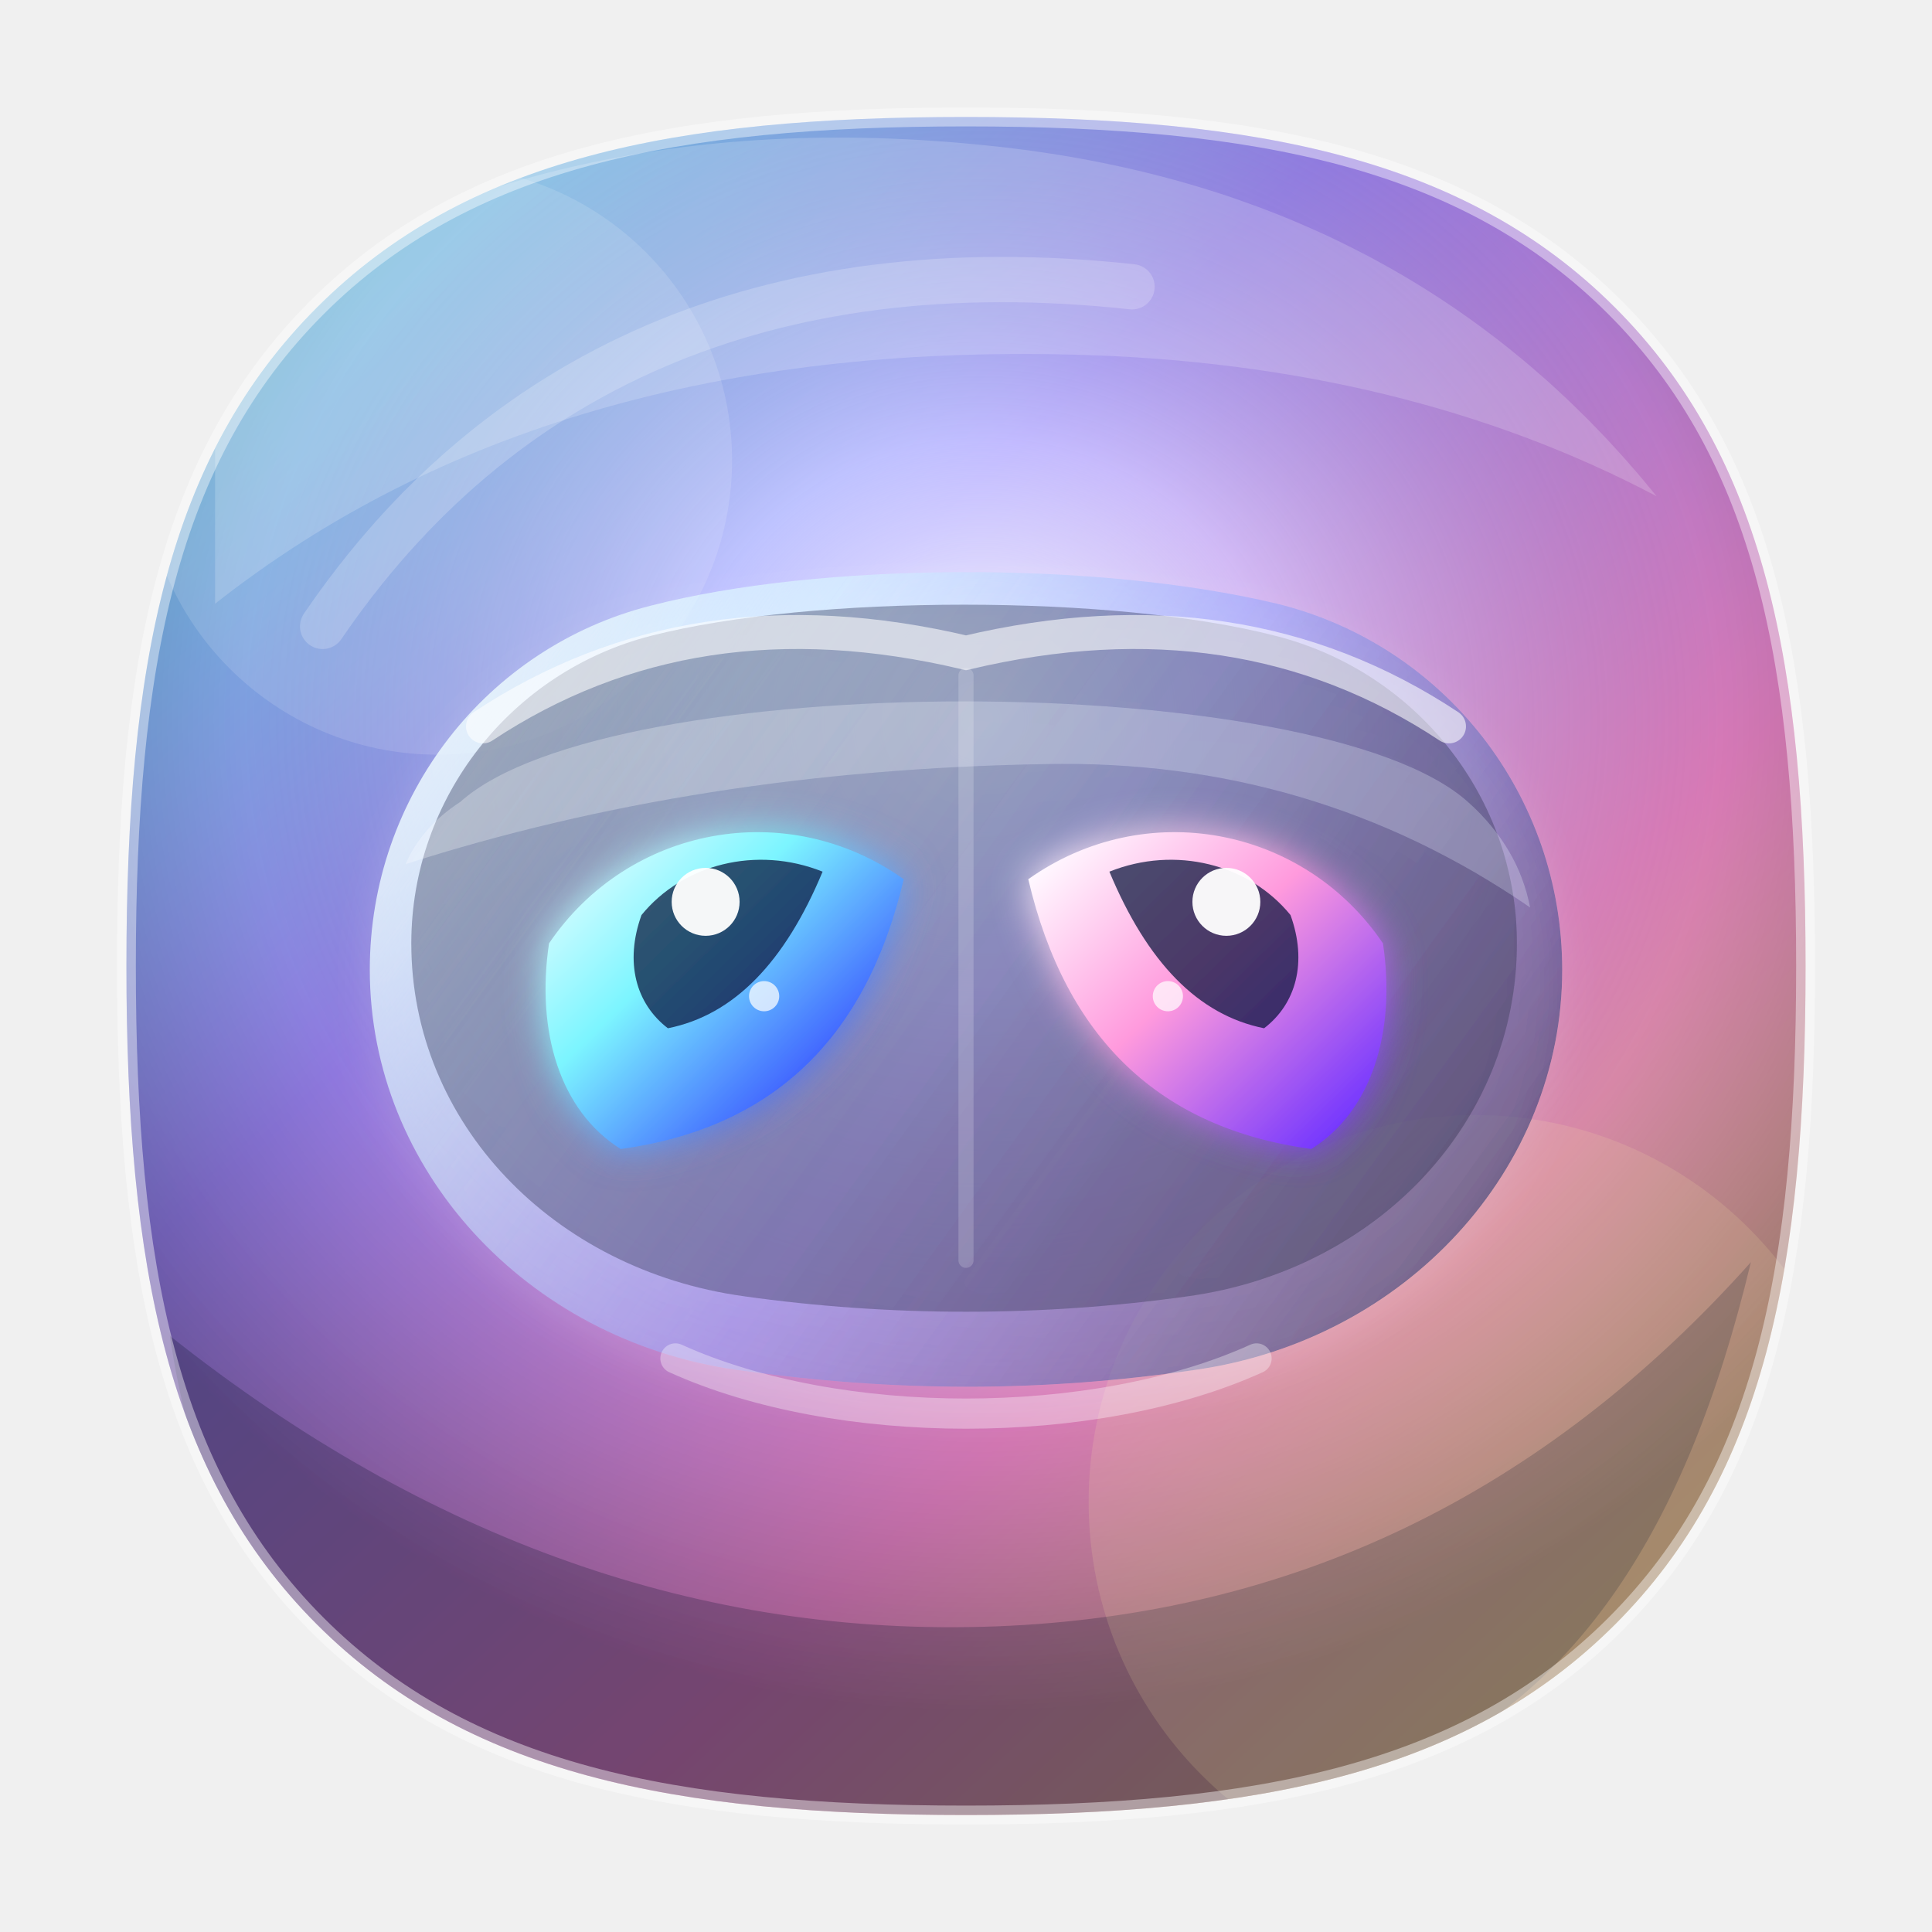
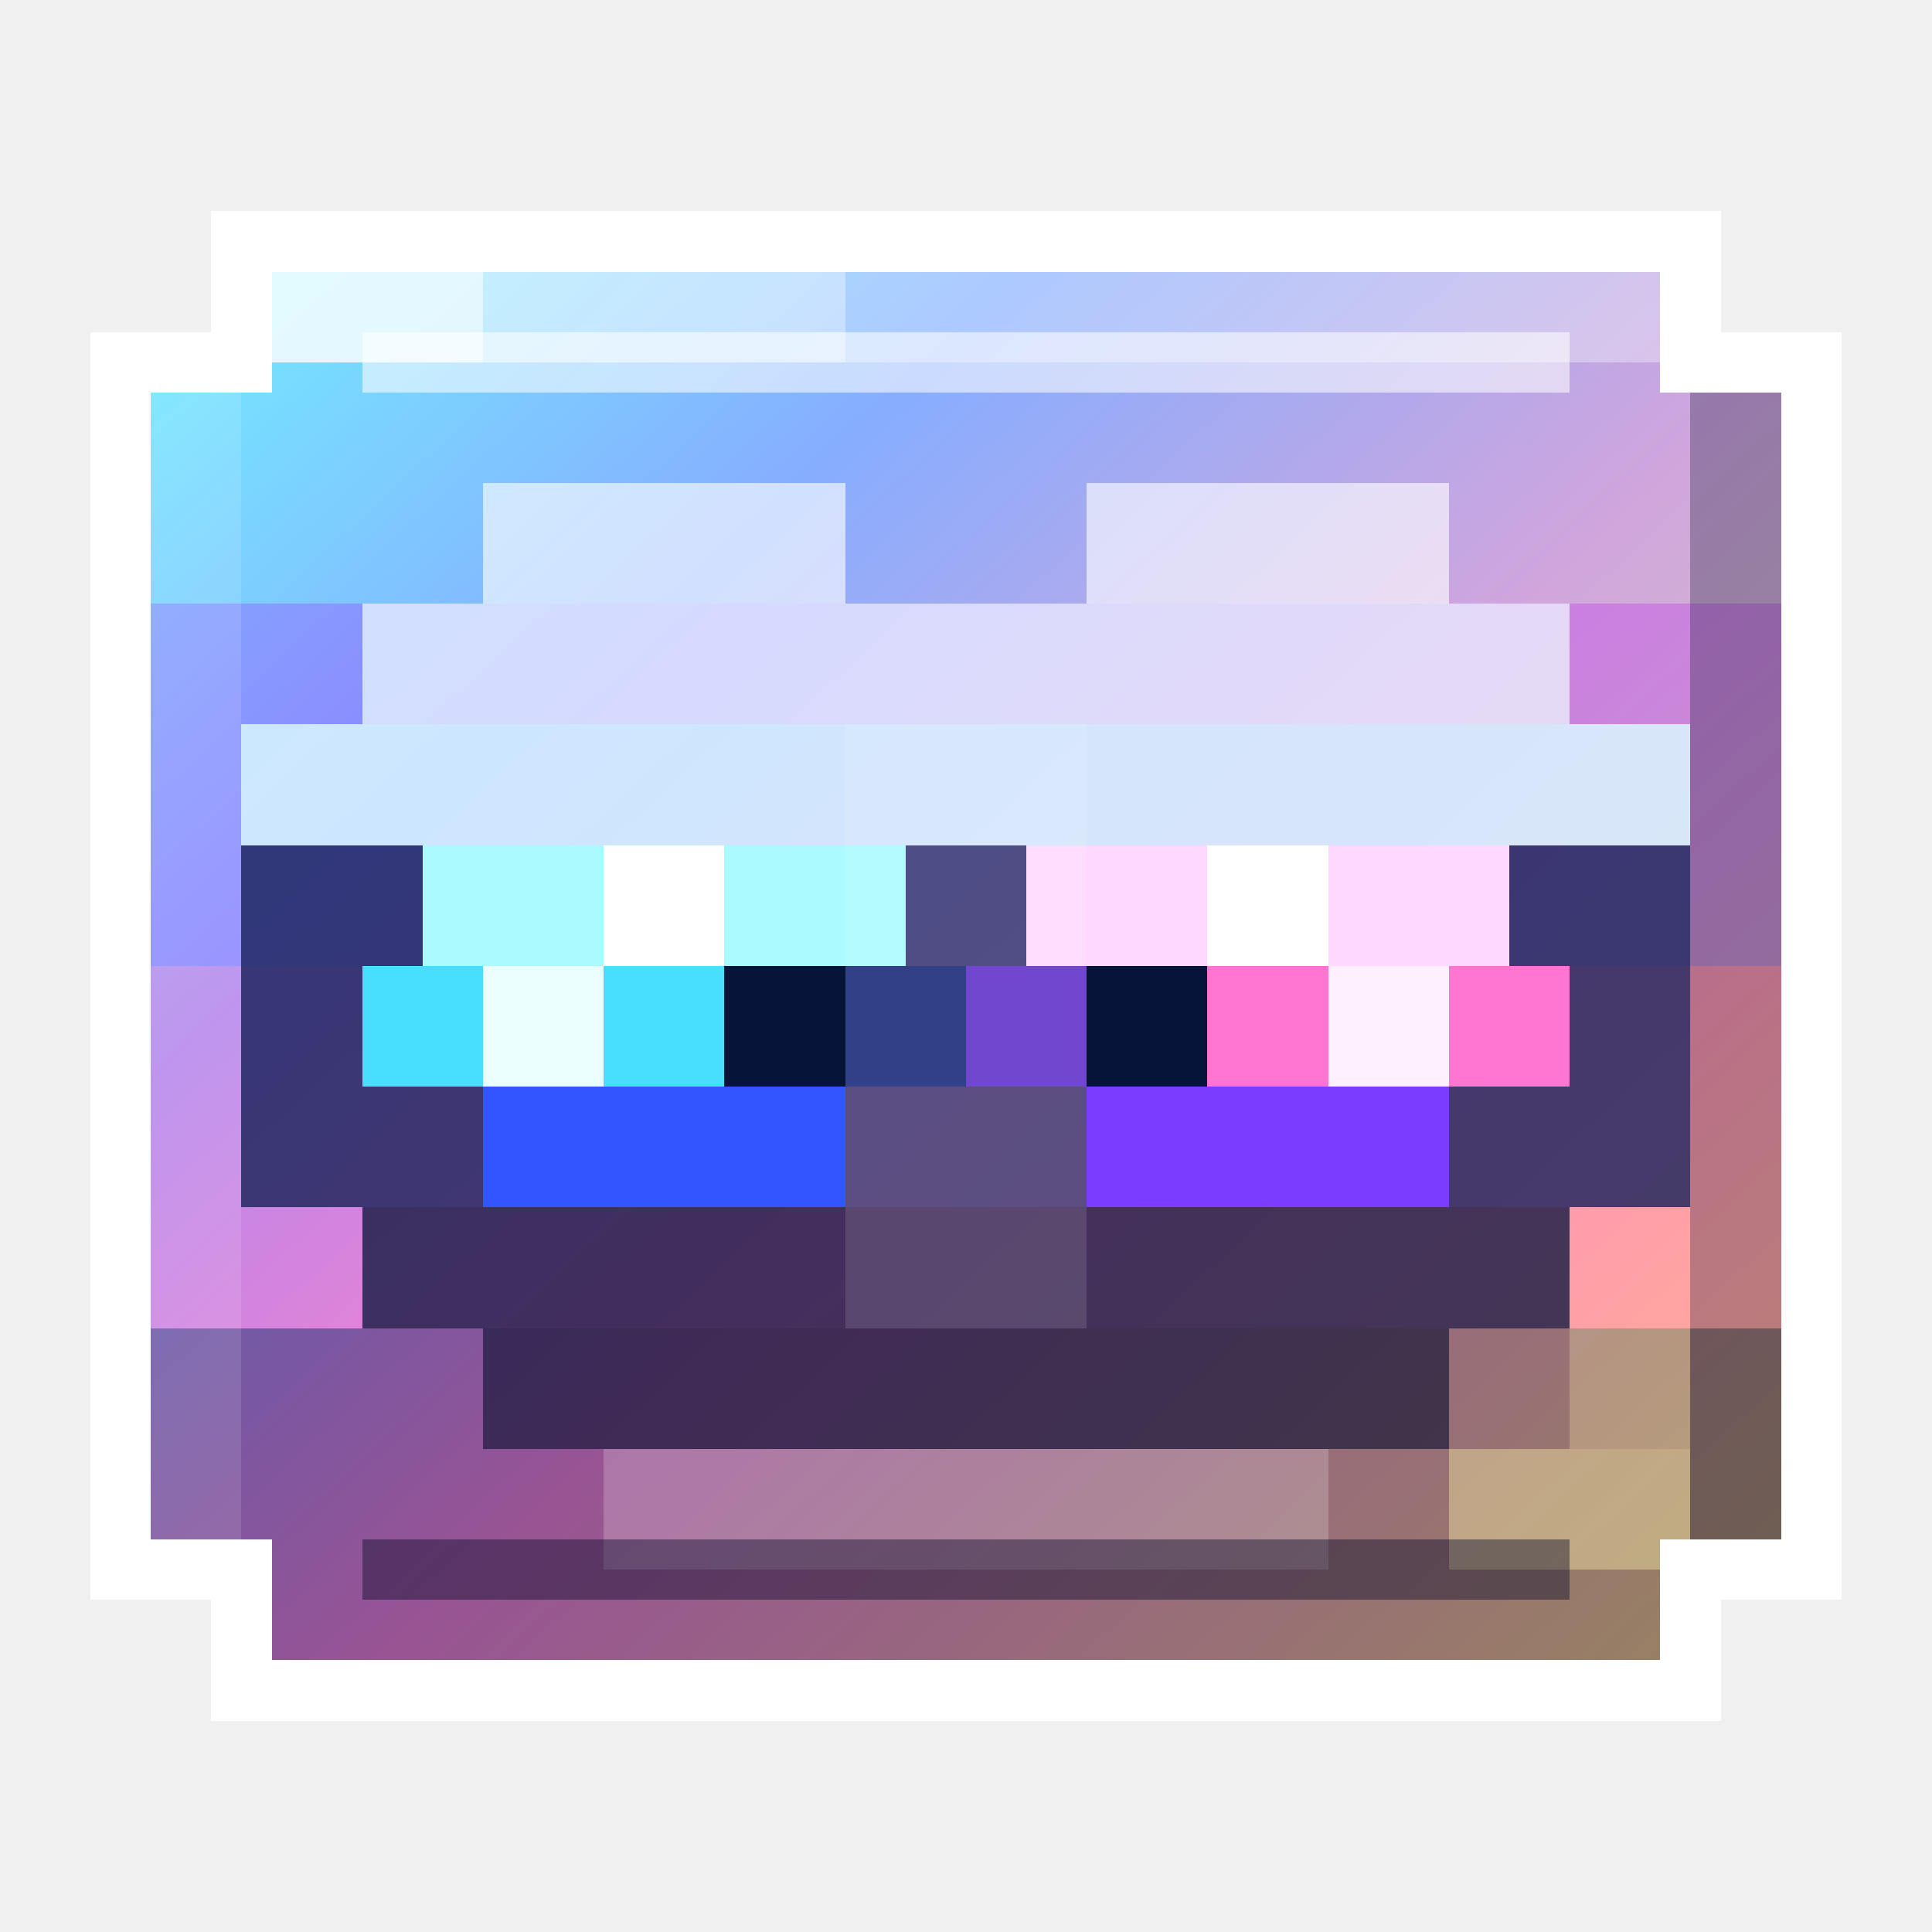
- <svg xmlns="http://www.w3.org/2000/svg" viewBox="0 0 1024 1024" role="img" aria-labelledby="title desc">
+ <svg xmlns="http://www.w3.org/2000/svg" viewBox="0 0 1024 1024" shape-rendering="crispEdges" role="img" aria-labelledby="title desc">
  <defs>
-     <linearGradient id="shell" x1="118" y1="86" x2="906" y2="938" gradientUnits="userSpaceOnUse">
-       <stop offset="0" stop-color="#78f2ff" />
-       <stop offset="0.34" stop-color="#a88cff" />
-       <stop offset="0.67" stop-color="#ff8ccc" />
-       <stop offset="1" stop-color="#ffe17a" />
+     <clipPath id="iconMask">
+       <path d="M128 128h768v64h64v640h-64v64H128v-64H64V192h64z" />
+     </clipPath>
+     <linearGradient id="pixelGlass" x1="128" y1="96" x2="896" y2="928" gradientUnits="userSpaceOnUse">
+       <stop offset="0" stop-color="#6bf2ff" />
+       <stop offset="0.28" stop-color="#8c8cff" />
+       <stop offset="0.55" stop-color="#ff7fca" />
+       <stop offset="1" stop-color="#ffd76a" />
    </linearGradient>
-     <radialGradient id="glassGlow" cx="0" cy="0" r="1" gradientUnits="userSpaceOnUse" gradientTransform="translate(520 382) rotate(90) scale(524 554)">
-       <stop offset="0" stop-color="#ffffff" stop-opacity="0.92" />
-       <stop offset="0.28" stop-color="#e6fbff" stop-opacity="0.42" />
-       <stop offset="0.7" stop-color="#20234f" stop-opacity="0.18" />
-       <stop offset="1" stop-color="#080a24" stop-opacity="0.42" />
-     </radialGradient>
-     <linearGradient id="visor" x1="230" y1="330" x2="794" y2="738" gradientUnits="userSpaceOnUse">
-       <stop offset="0" stop-color="#f8fdff" stop-opacity="0.92" />
-       <stop offset="0.23" stop-color="#d7fbff" stop-opacity="0.56" />
-       <stop offset="0.5" stop-color="#8ea4ff" stop-opacity="0.5" />
-       <stop offset="1" stop-color="#1c1f58" stop-opacity="0.72" />
-     </linearGradient>
-     <linearGradient id="eyeLeft" x1="296" y1="432" x2="444" y2="584" gradientUnits="userSpaceOnUse">
-       <stop offset="0" stop-color="#f9ffff" />
-       <stop offset="0.45" stop-color="#7cf5ff" />
-       <stop offset="1" stop-color="#3241ff" />
-     </linearGradient>
-     <linearGradient id="eyeRight" x1="582" y1="432" x2="730" y2="584" gradientUnits="userSpaceOnUse">
-       <stop offset="0" stop-color="#fff7ff" />
-       <stop offset="0.45" stop-color="#ff9add" />
-       <stop offset="1" stop-color="#7034ff" />
-     </linearGradient>
-     <filter id="softShadow" x="-20%" y="-20%" width="140%" height="140%">
-       <feDropShadow dx="0" dy="30" stdDeviation="32" flood-color="#151335" flood-opacity="0.34" />
-       <feDropShadow dx="0" dy="8" stdDeviation="10" flood-color="#ffffff" flood-opacity="0.22" />
-     </filter>
-     <filter id="innerGlow" x="-20%" y="-20%" width="140%" height="140%">
-       <feGaussianBlur stdDeviation="10" result="blur" />
-       <feComposite in="SourceGraphic" in2="blur" operator="over" />
-     </filter>
-     <clipPath id="squircleClip">
-       <path d="M512 62c155 0 265 22 344 101 79 79 101 189 101 349s-22 270-101 349c-79 79-189 101-344 101s-265-22-344-101C89 782 67 672 67 512s22-270 101-349C247 84 357 62 512 62Z" />
-     </clipPath>
  </defs>
-   <g clip-path="url(#squircleClip)">
-     <path d="M512 62c155 0 265 22 344 101 79 79 101 189 101 349s-22 270-101 349c-79 79-189 101-344 101s-265-22-344-101C89 782 67 672 67 512s22-270 101-349C247 84 357 62 512 62Z" fill="url(#shell)" />
-     <path d="M0 0h1024v1024H0z" fill="url(#glassGlow)" />
-     <path d="M114 172c116-80 252-111 408-95 150 15 268 77 356 186-89-47-192-72-308-75-186-5-338 39-456 132V172Z" fill="#ffffff" opacity="0.18" />
-     <path d="M90 708c136 108 282 160 438 154 157-6 290-70 400-193-35 146-94 227-181 268-70 33-149 45-235 45-153 0-263-21-344-101-41-42-66-94-78-173Z" fill="#0a0f2b" opacity="0.24" />
-     <circle cx="232" cy="244" r="156" fill="#ffffff" opacity="0.13" />
-     <circle cx="782" cy="796" r="205" fill="#fff1a8" opacity="0.14" />
+   <g clip-path="url(#iconMask)">
+     <rect width="1024" height="1024" fill="#11143a" />
+     <rect x="64" y="64" width="896" height="896" fill="url(#pixelGlass)" />
+     <rect x="64" y="64" width="896" height="128" fill="#c9fbff" opacity="0.55" />
+     <rect x="64" y="192" width="896" height="128" fill="#7ee8ff" opacity="0.36" />
+     <rect x="64" y="320" width="896" height="192" fill="#917cff" opacity="0.48" />
+     <rect x="64" y="512" width="896" height="192" fill="#ff7fca" opacity="0.36" />
+     <rect x="64" y="704" width="896" height="256" fill="#1b1f53" opacity="0.45" />
+     <rect x="128" y="128" width="128" height="64" fill="#ffffff" opacity="0.7" />
+     <rect x="256" y="128" width="192" height="64" fill="#ffffff" opacity="0.34" />
+     <rect x="768" y="768" width="128" height="64" fill="#fff2a8" opacity="0.4" />
+     <rect x="832" y="704" width="64" height="64" fill="#fff2a8" opacity="0.28" />
+     <rect x="192" y="320" width="640" height="64" fill="#eefcff" opacity="0.72" />
+     <rect x="128" y="384" width="768" height="64" fill="#d9f8ff" opacity="0.84" />
+     <rect x="128" y="448" width="768" height="192" fill="#1c255c" opacity="0.82" />
+     <rect x="192" y="640" width="640" height="64" fill="#10173f" opacity="0.78" />
+     <rect x="256" y="704" width="512" height="64" fill="#0a1030" opacity="0.62" />
+     <rect x="224" y="448" width="256" height="64" fill="#a9fbff" />
+     <rect x="192" y="512" width="320" height="64" fill="#48dfff" />
+     <rect x="256" y="576" width="192" height="64" fill="#3155ff" />
+     <rect x="320" y="448" width="64" height="64" fill="#ffffff" />
+     <rect x="384" y="512" width="64" height="64" fill="#06143a" />
+     <rect x="256" y="512" width="64" height="64" fill="#eaffff" />
+     <rect x="448" y="512" width="64" height="64" fill="#172678" />
+     <rect x="544" y="448" width="256" height="64" fill="#ffd8ff" />
+     <rect x="512" y="512" width="320" height="64" fill="#ff75cf" />
+     <rect x="576" y="576" width="192" height="64" fill="#7b3cff" />
+     <rect x="640" y="448" width="64" height="64" fill="#ffffff" />
+     <rect x="576" y="512" width="64" height="64" fill="#06143a" />
+     <rect x="704" y="512" width="64" height="64" fill="#fff0ff" />
+     <rect x="512" y="512" width="64" height="64" fill="#5e2ec9" />
+     <rect x="256" y="256" width="192" height="64" fill="#ffffff" opacity="0.62" />
+     <rect x="576" y="256" width="192" height="64" fill="#ffffff" opacity="0.62" />
+     <rect x="448" y="384" width="128" height="320" fill="#ffffff" opacity="0.12" />
+     <rect x="320" y="768" width="384" height="64" fill="#ffffff" opacity="0.2" />
+     <rect x="64" y="64" width="64" height="128" fill="#ffffff" opacity="0.35" />
+     <rect x="64" y="192" width="64" height="640" fill="#ffffff" opacity="0.12" />
+     <rect x="896" y="192" width="64" height="640" fill="#030725" opacity="0.28" />
+     <rect x="128" y="896" width="768" height="64" fill="#030725" opacity="0.36" />
  </g>
-   <path d="M512 62c155 0 265 22 344 101 79 79 101 189 101 349s-22 270-101 349c-79 79-189 101-344 101s-265-22-344-101C89 782 67 672 67 512s22-270 101-349C247 84 357 62 512 62Z" fill="none" stroke="#ffffff" stroke-opacity="0.42" stroke-width="10" />
-   <g filter="url(#softShadow)">
-     <path d="M196 514c0-92 62-171 149-193 89-23 236-24 332-1 89 22 151 102 151 194 0 106-83 196-194 212-82 12-160 12-244 0-111-16-194-106-194-212Z" fill="url(#visor)" />
-     <path d="M218 500c0-77 53-144 127-163 86-22 246-22 331 0 75 19 128 86 128 163 0 95-74 173-174 187-78 11-158 11-236 0-101-14-176-92-176-187Z" fill="#10183d" opacity="0.34" />
-     <path d="M244 425c79-71 455-71 534 0 18 16 29 35 33 56-77-53-163-78-257-76-123 2-236 20-339 53 5-12 15-24 29-33Z" fill="#ffffff" opacity="0.28" />
-   </g>
-   <g filter="url(#innerGlow)">
-     <path d="M291 500c42-62 126-78 188-34-20 85-70 132-150 143-32-20-45-62-38-109Z" fill="url(#eyeLeft)" />
-     <path d="M733 500c-42-62-126-78-188-34 20 85 70 132 150 143 32-20 45-62 38-109Z" fill="url(#eyeRight)" />
-     <path d="M340 485c22-27 61-37 96-23-20 48-47 76-82 83-17-13-23-35-14-60Z" fill="#06123a" opacity="0.72" />
-     <path d="M684 485c-22-27-61-37-96-23 20 48 47 76 82 83 17-13 23-35 14-60Z" fill="#06123a" opacity="0.72" />
-     <circle cx="374" cy="478" r="18" fill="#ffffff" opacity="0.95" />
-     <circle cx="650" cy="478" r="18" fill="#ffffff" opacity="0.95" />
-     <circle cx="405" cy="528" r="8" fill="#ffffff" opacity="0.72" />
-     <circle cx="619" cy="528" r="8" fill="#ffffff" opacity="0.72" />
-   </g>
-   <path d="M256 385c74-49 159-62 256-39 97-23 182-10 256 39" fill="none" stroke="#ffffff" stroke-opacity="0.58" stroke-width="18" stroke-linecap="round" />
-   <path d="M512 358v310" fill="none" stroke="#ffffff" stroke-opacity="0.18" stroke-width="8" stroke-linecap="round" />
-   <path d="M358 720c86 39 222 39 308 0" fill="none" stroke="#ffffff" stroke-opacity="0.34" stroke-width="16" stroke-linecap="round" />
-   <path d="M171 332c92-135 235-201 429-180" fill="none" stroke="#ffffff" stroke-opacity="0.2" stroke-width="24" stroke-linecap="round" />
+   <path d="M128 128h768v64h64v640h-64v64H128v-64H64V192h64z" fill="none" stroke="#ffffff" stroke-width="32" />
+   <path d="M192 192h640" stroke="#ffffff" stroke-width="32" opacity="0.56" />
+   <path d="M192 832h640" stroke="#050826" stroke-width="32" opacity="0.42" />
</svg>
